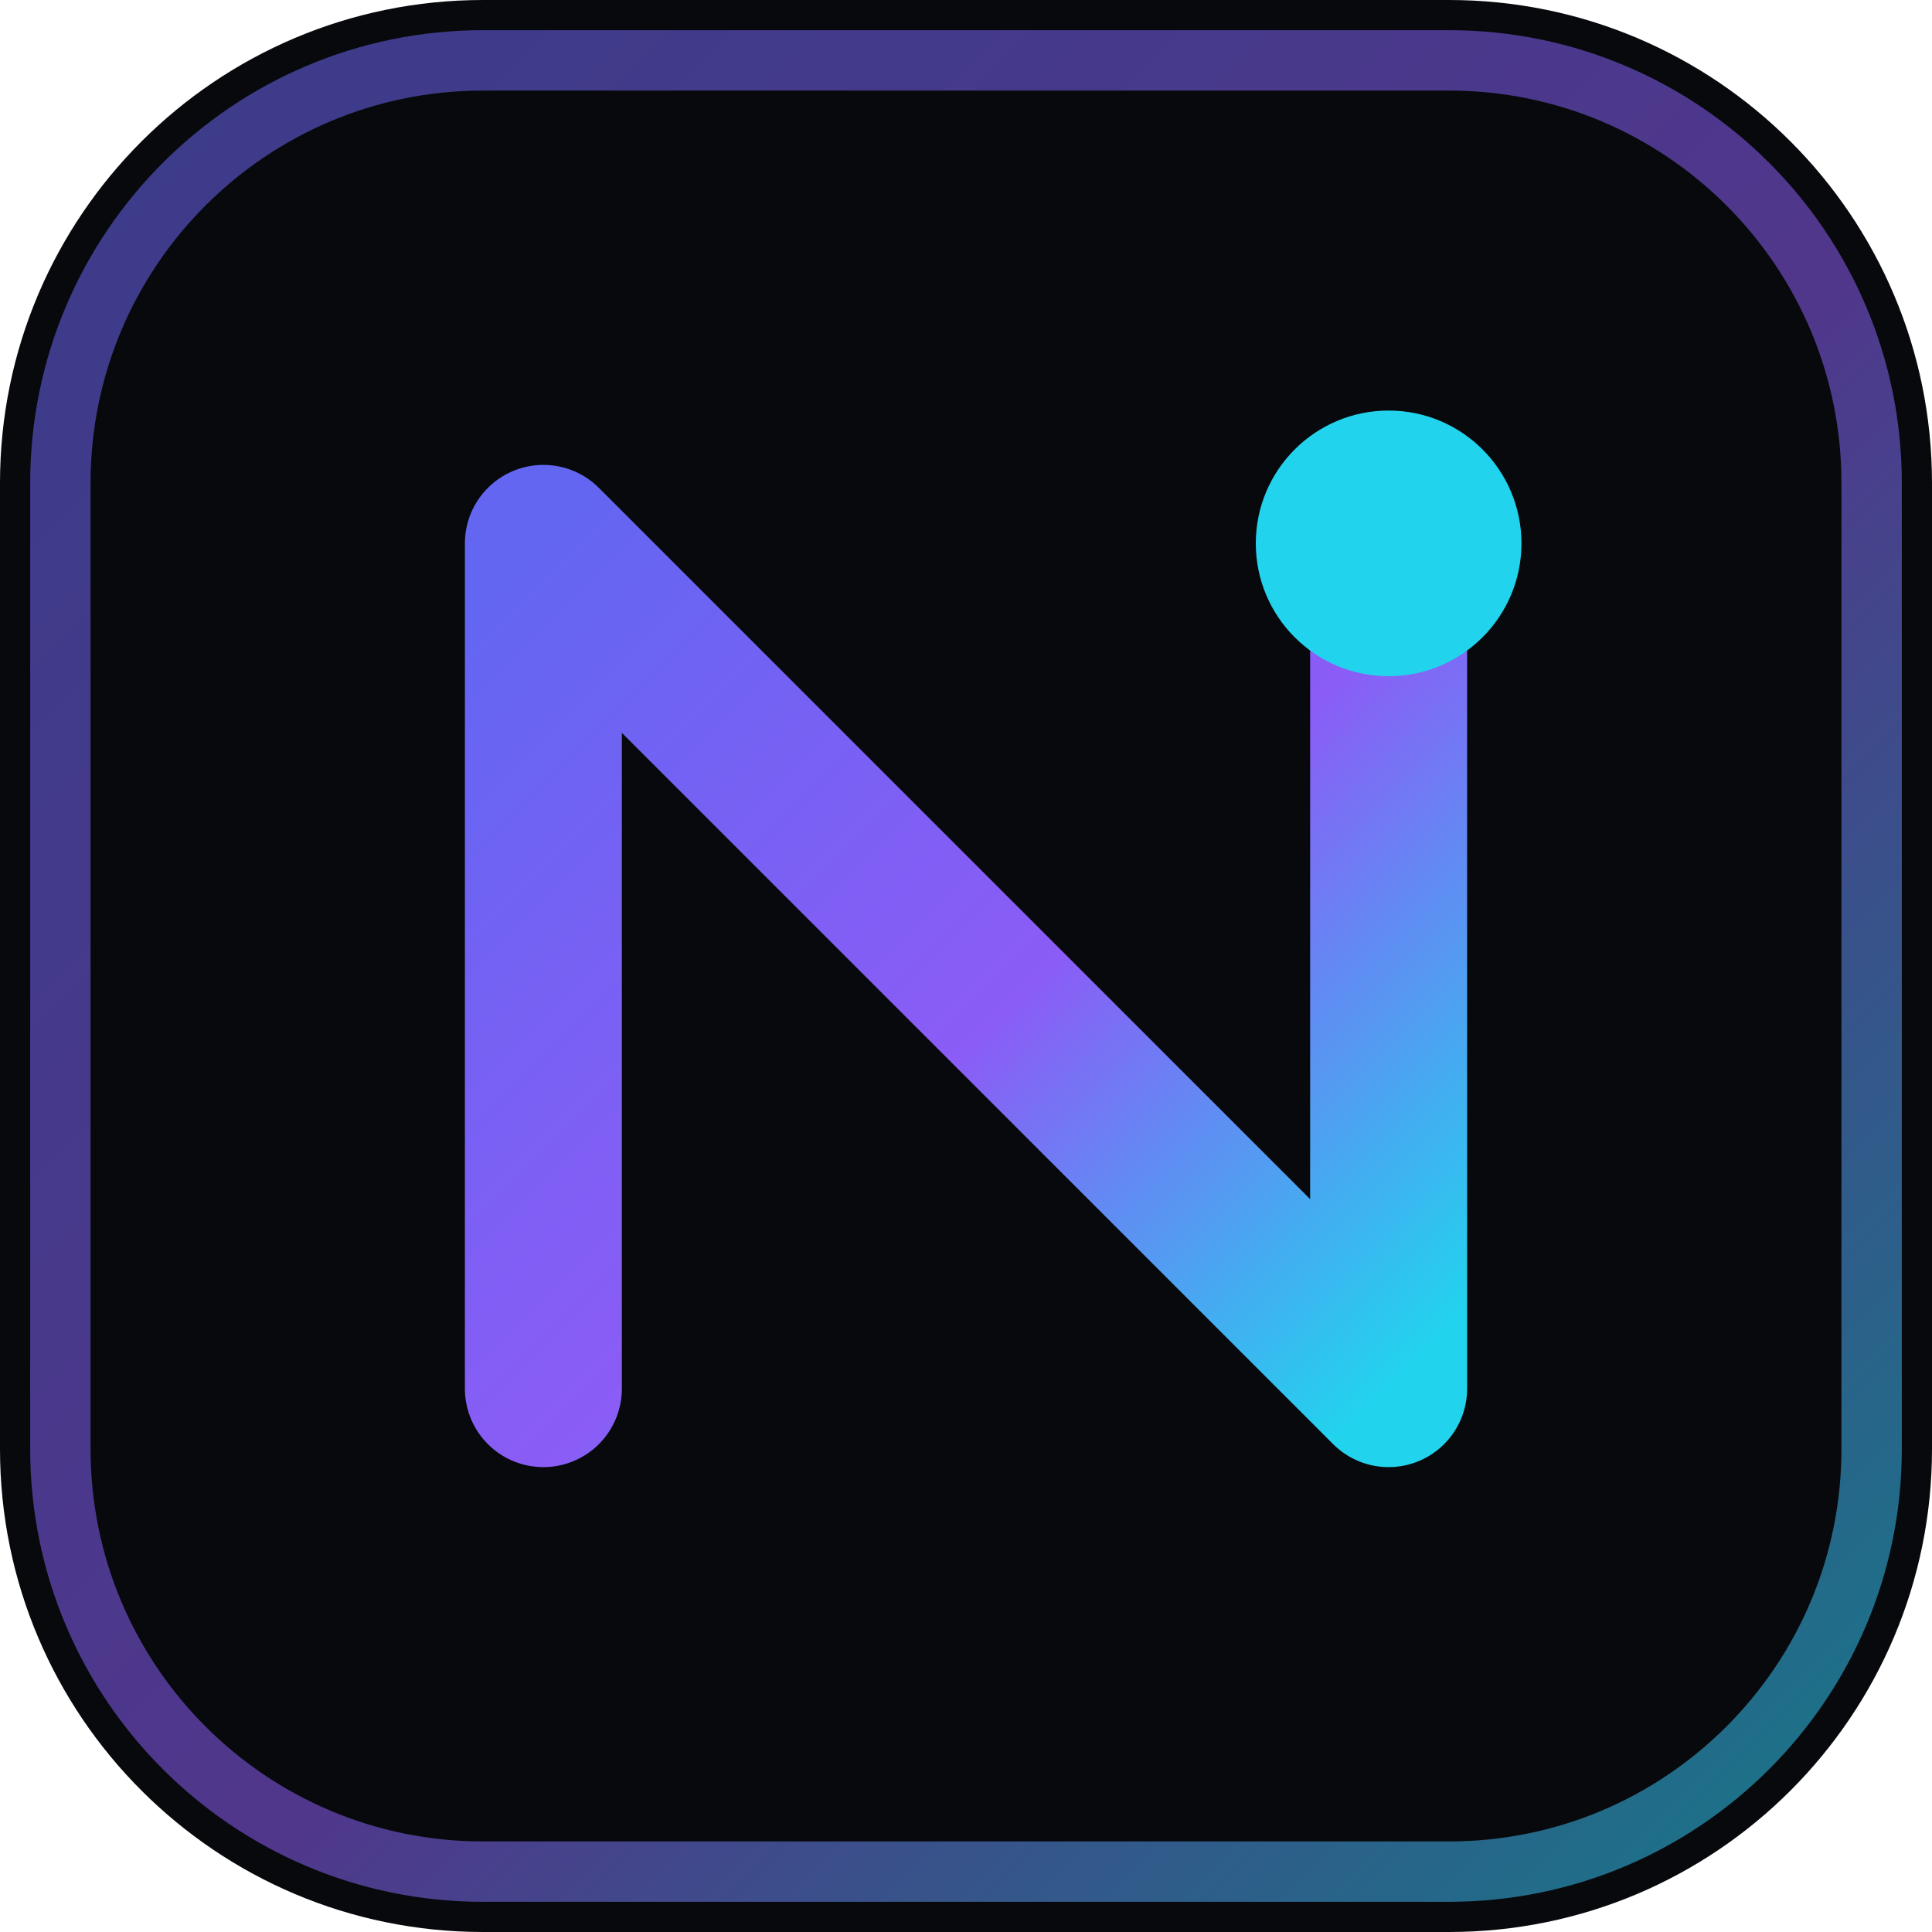
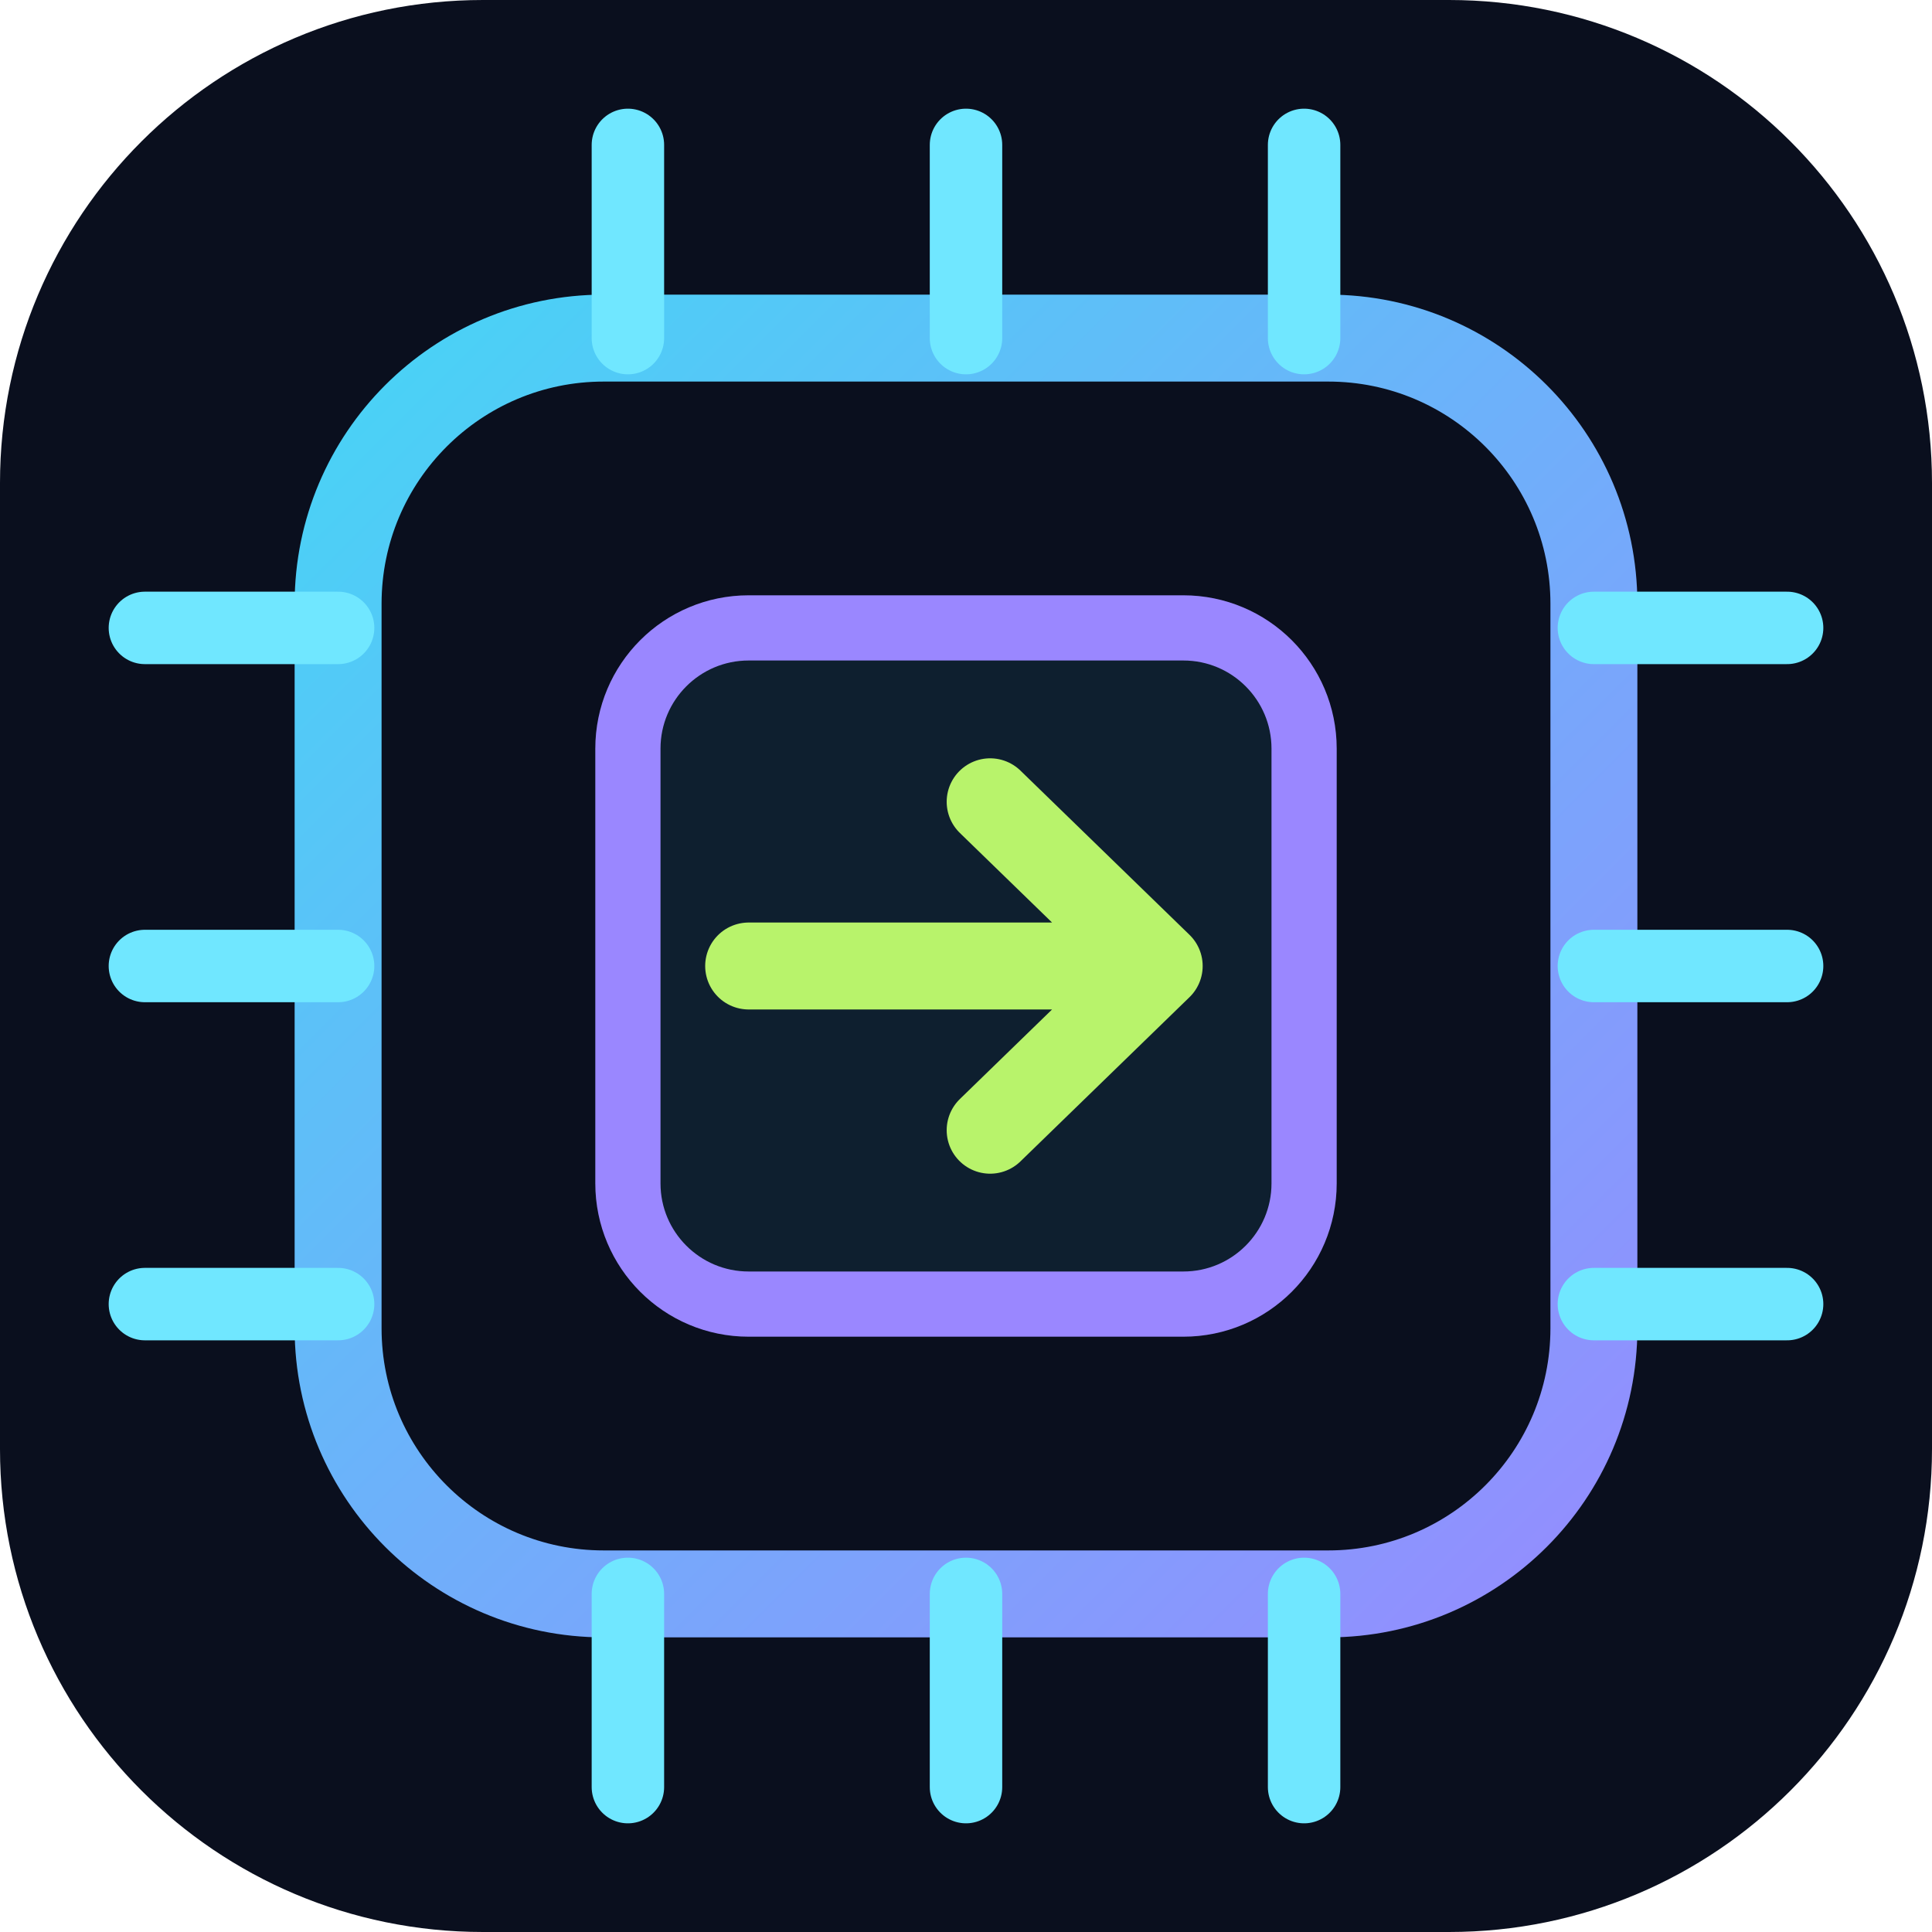
- <svg xmlns="http://www.w3.org/2000/svg" viewBox="0 0 32 32">
+ <svg xmlns="http://www.w3.org/2000/svg" viewBox="0 0 40 40" fill="none">
  <defs>
-     <linearGradient id="g" x1="0" y1="0" x2="1" y2="1">
-       <stop offset="0%" stop-color="#6366F1" />
-       <stop offset="55%" stop-color="#8B5CF6" />
-       <stop offset="100%" stop-color="#22D3EE" />
+     <linearGradient id="chip" x1="5" y1="5" x2="35" y2="35" gradientUnits="userSpaceOnUse">
+       <stop stop-color="#42D9F5" />
+       <stop offset="1" stop-color="#9A87FF" />
    </linearGradient>
  </defs>
-   <rect width="32" height="32" rx="8" fill="#08090C" />
-   <rect x="1" y="1" width="30" height="30" rx="7" fill="none" stroke="url(#g)" stroke-opacity="0.55" />
-   <path d="M9 23V9l14 14V9" fill="none" stroke="url(#g)" stroke-width="2.6" stroke-linecap="round" stroke-linejoin="round" />
-   <circle cx="23" cy="9" r="2.2" fill="#22D3EE" />
+   <rect width="40" height="40" rx="10" fill="#0A0F1E" />
+   <rect x="7" y="7" width="26" height="26" rx="5.5" stroke="url(#chip)" stroke-width="1.8" />
+   <path d="M13 3v4M20 3v4M27 3v4M13 33v4M20 33v4M27 33v4M3 13h4M3 20h4M3 27h4M33 13h4M33 20h4M33 27h4" stroke="#70E7FF" stroke-width="1.5" stroke-linecap="round" />
+   <rect x="13" y="13" width="14" height="14" rx="2.5" fill="#42D9F5" fill-opacity=".08" stroke="#9A87FF" stroke-width="1.35" />
+   <path d="M15.5 20h8.1M20.5 16.6 24 20l-3.5 3.4" stroke="#B8F36B" stroke-width="1.8" stroke-linecap="round" stroke-linejoin="round" />
</svg>
